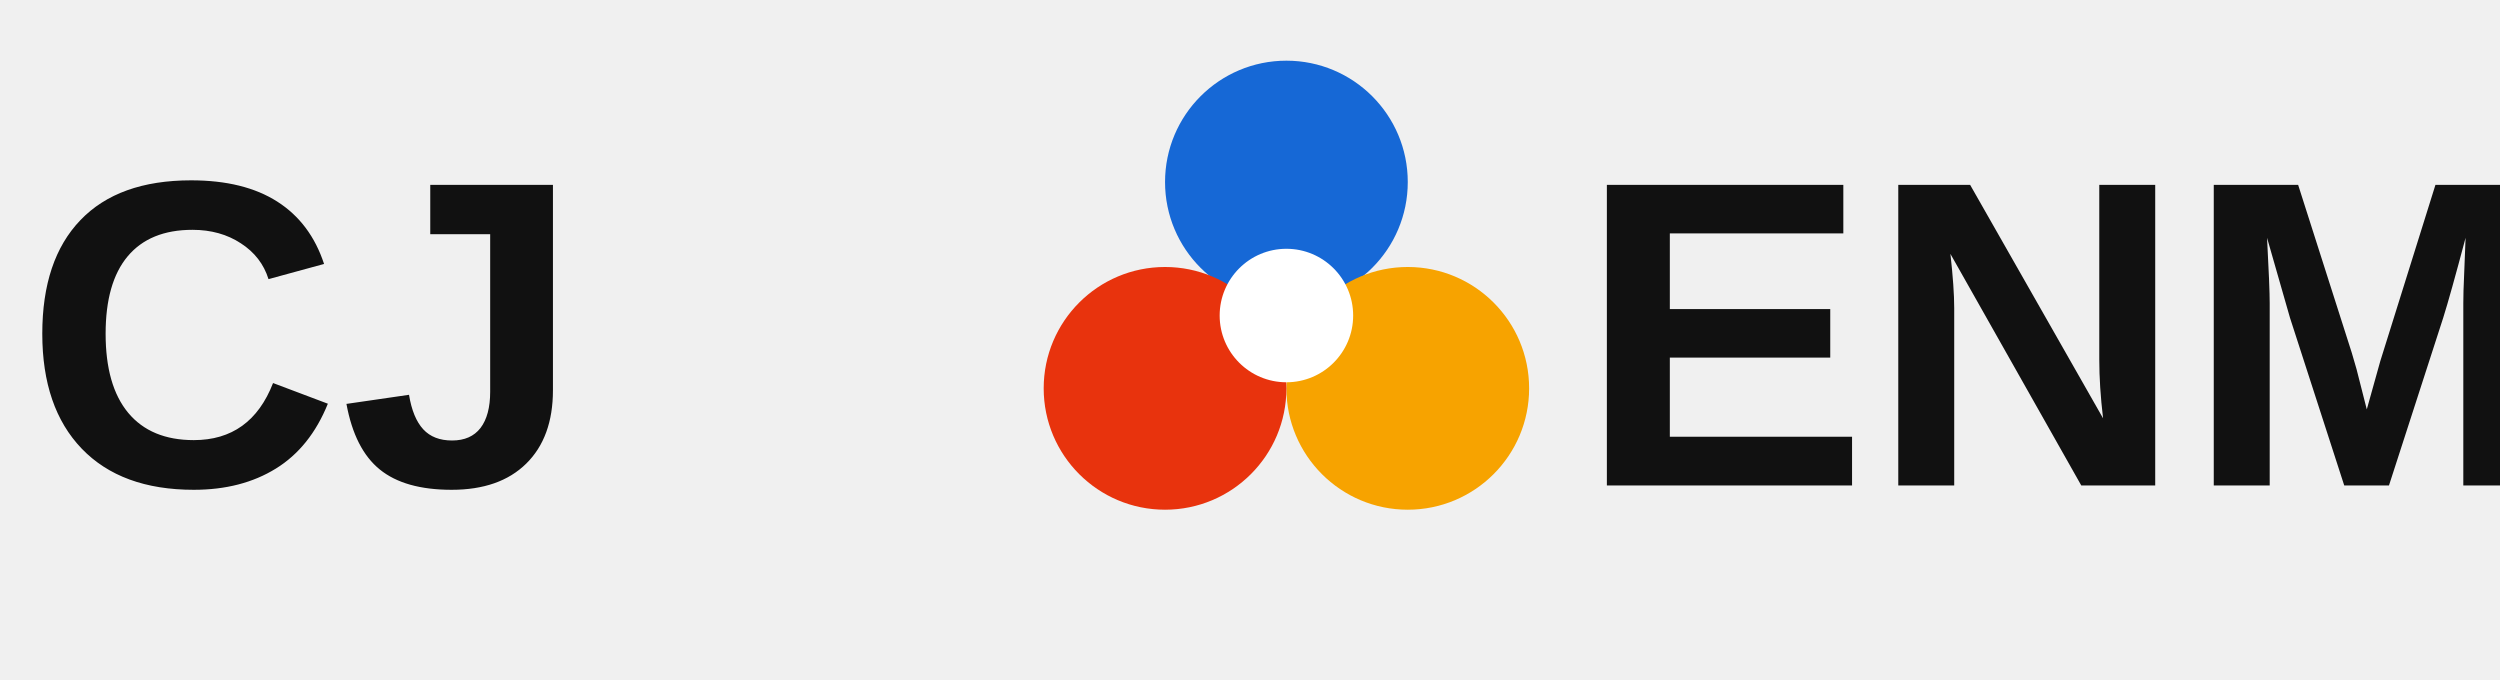
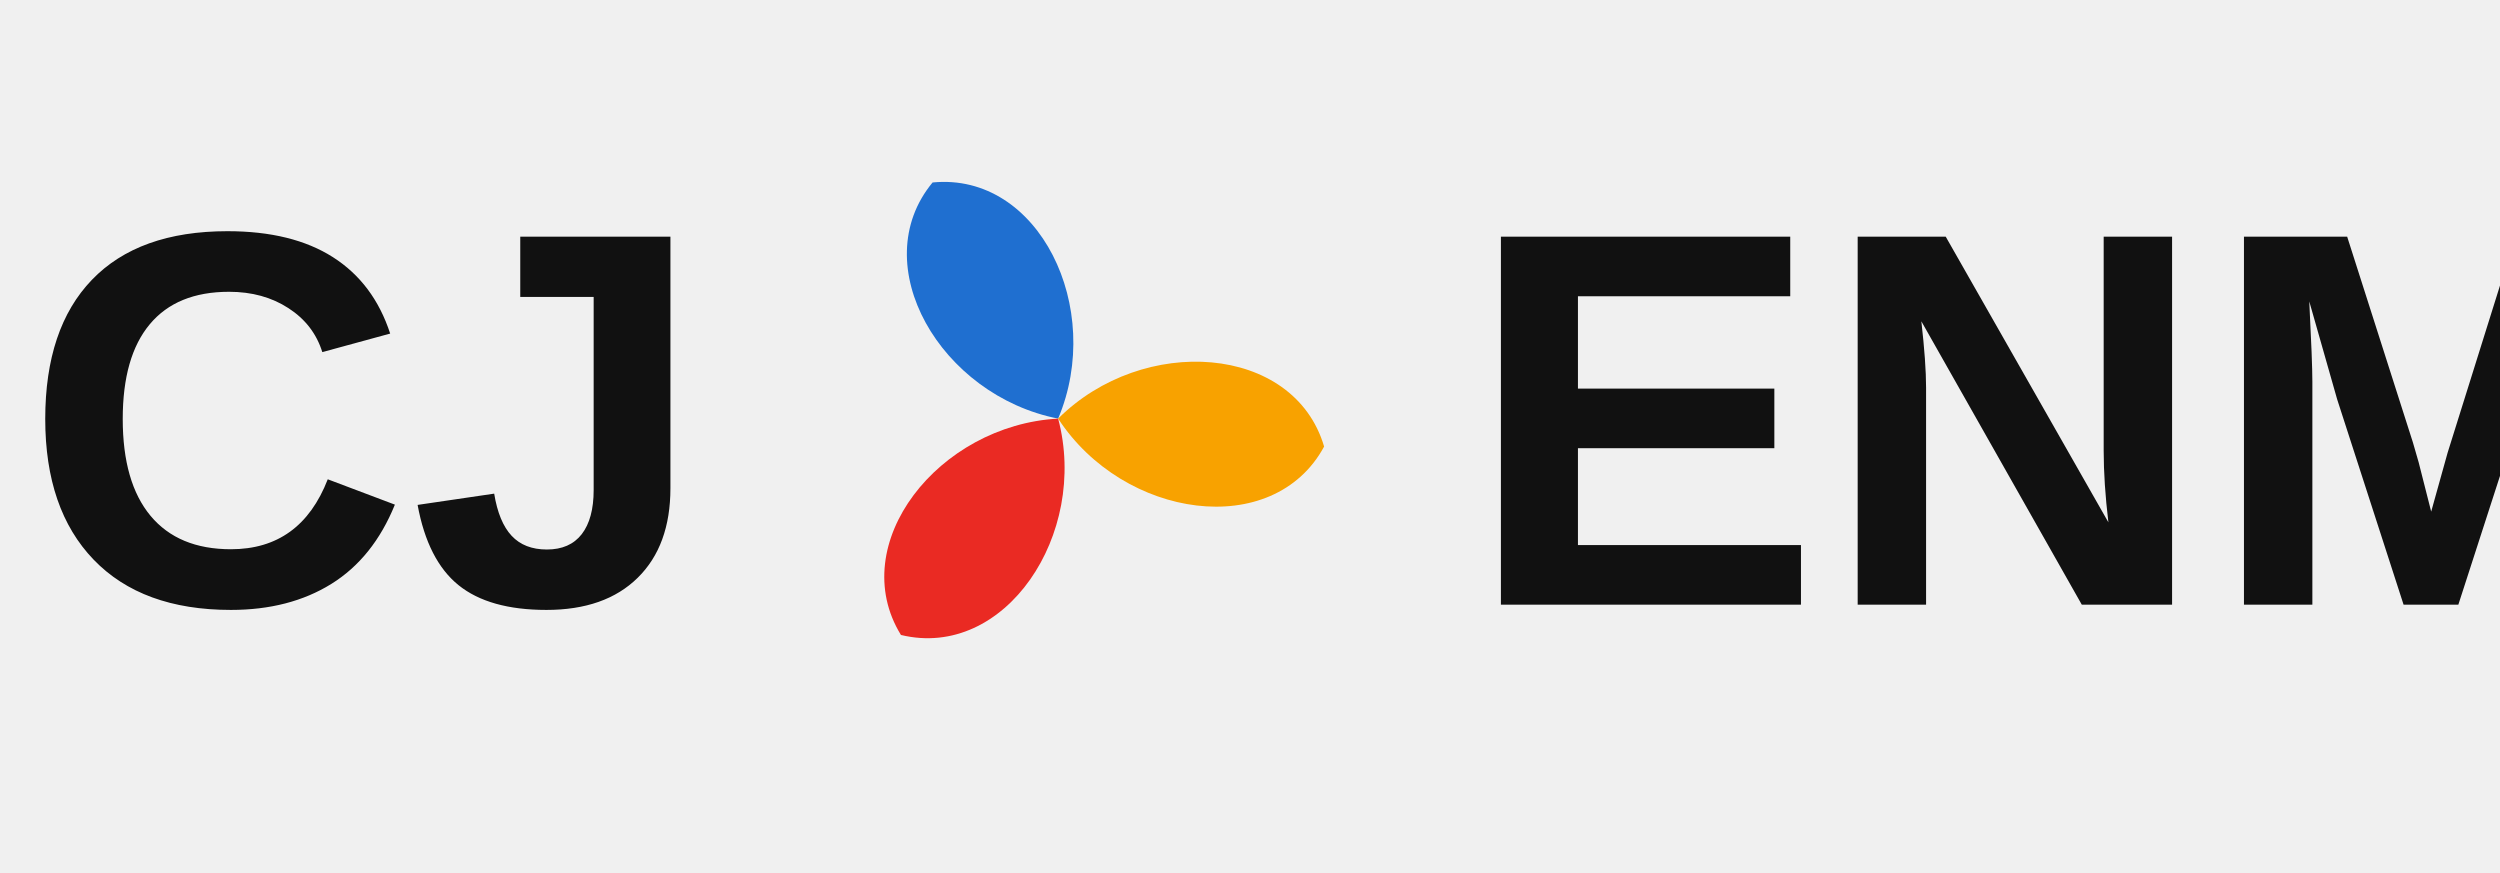
- <svg xmlns="http://www.w3.org/2000/svg" width="206" height="56" viewBox="0 0 206 56" role="img" aria-label="CJ ENM">
-   <text x="2" y="40" font-family="Pretendard, 'Apple SD Gothic Neo', Arial, sans-serif" font-size="36" font-weight="800" fill="#111111">CJ</text>
-   <g>
-     <circle cx="106" cy="15" r="10" fill="#1668D6" />
-     <circle cx="116" cy="32" r="10" fill="#F7A300" />
-     <circle cx="96" cy="32" r="10" fill="#E8330D" />
-     <circle cx="106" cy="26" r="5.5" fill="#ffffff" />
+ <svg xmlns="http://www.w3.org/2000/svg" width="430" height="150" viewBox="0 0 430 150" role="img" aria-label="CJ ENM">
+   <text x="4" y="104" font-family="Pretendard, 'Apple SD Gothic Neo', Arial, sans-serif" font-size="92" font-weight="800" fill="#111111">CJ</text>
+   <g transform="translate(182,72)">
+     <path d="M0,0 C -16,-13 -17,-39 0,-46 C 17,-39 16,-13 0,0 Z" fill="#1f6fd0" transform="rotate(-28)" />
+     <path d="M0,0 C -16,-13 -17,-39 0,-46 C 17,-39 16,-13 0,0 Z" fill="#f8a200" transform="rotate(96)" />
+     <path d="M0,0 C -16,-13 -17,-39 0,-46 C 17,-39 16,-13 0,0 Z" fill="#ea2a23" transform="rotate(216)" />
  </g>
-   <text x="130" y="40" font-family="Pretendard, 'Apple SD Gothic Neo', Arial, sans-serif" font-size="36" font-weight="800" fill="#111111">ENM</text>
+   <text x="252" y="104" font-family="Pretendard, 'Apple SD Gothic Neo', Arial, sans-serif" font-size="92" font-weight="800" fill="#111111">ENM</text>
</svg>
